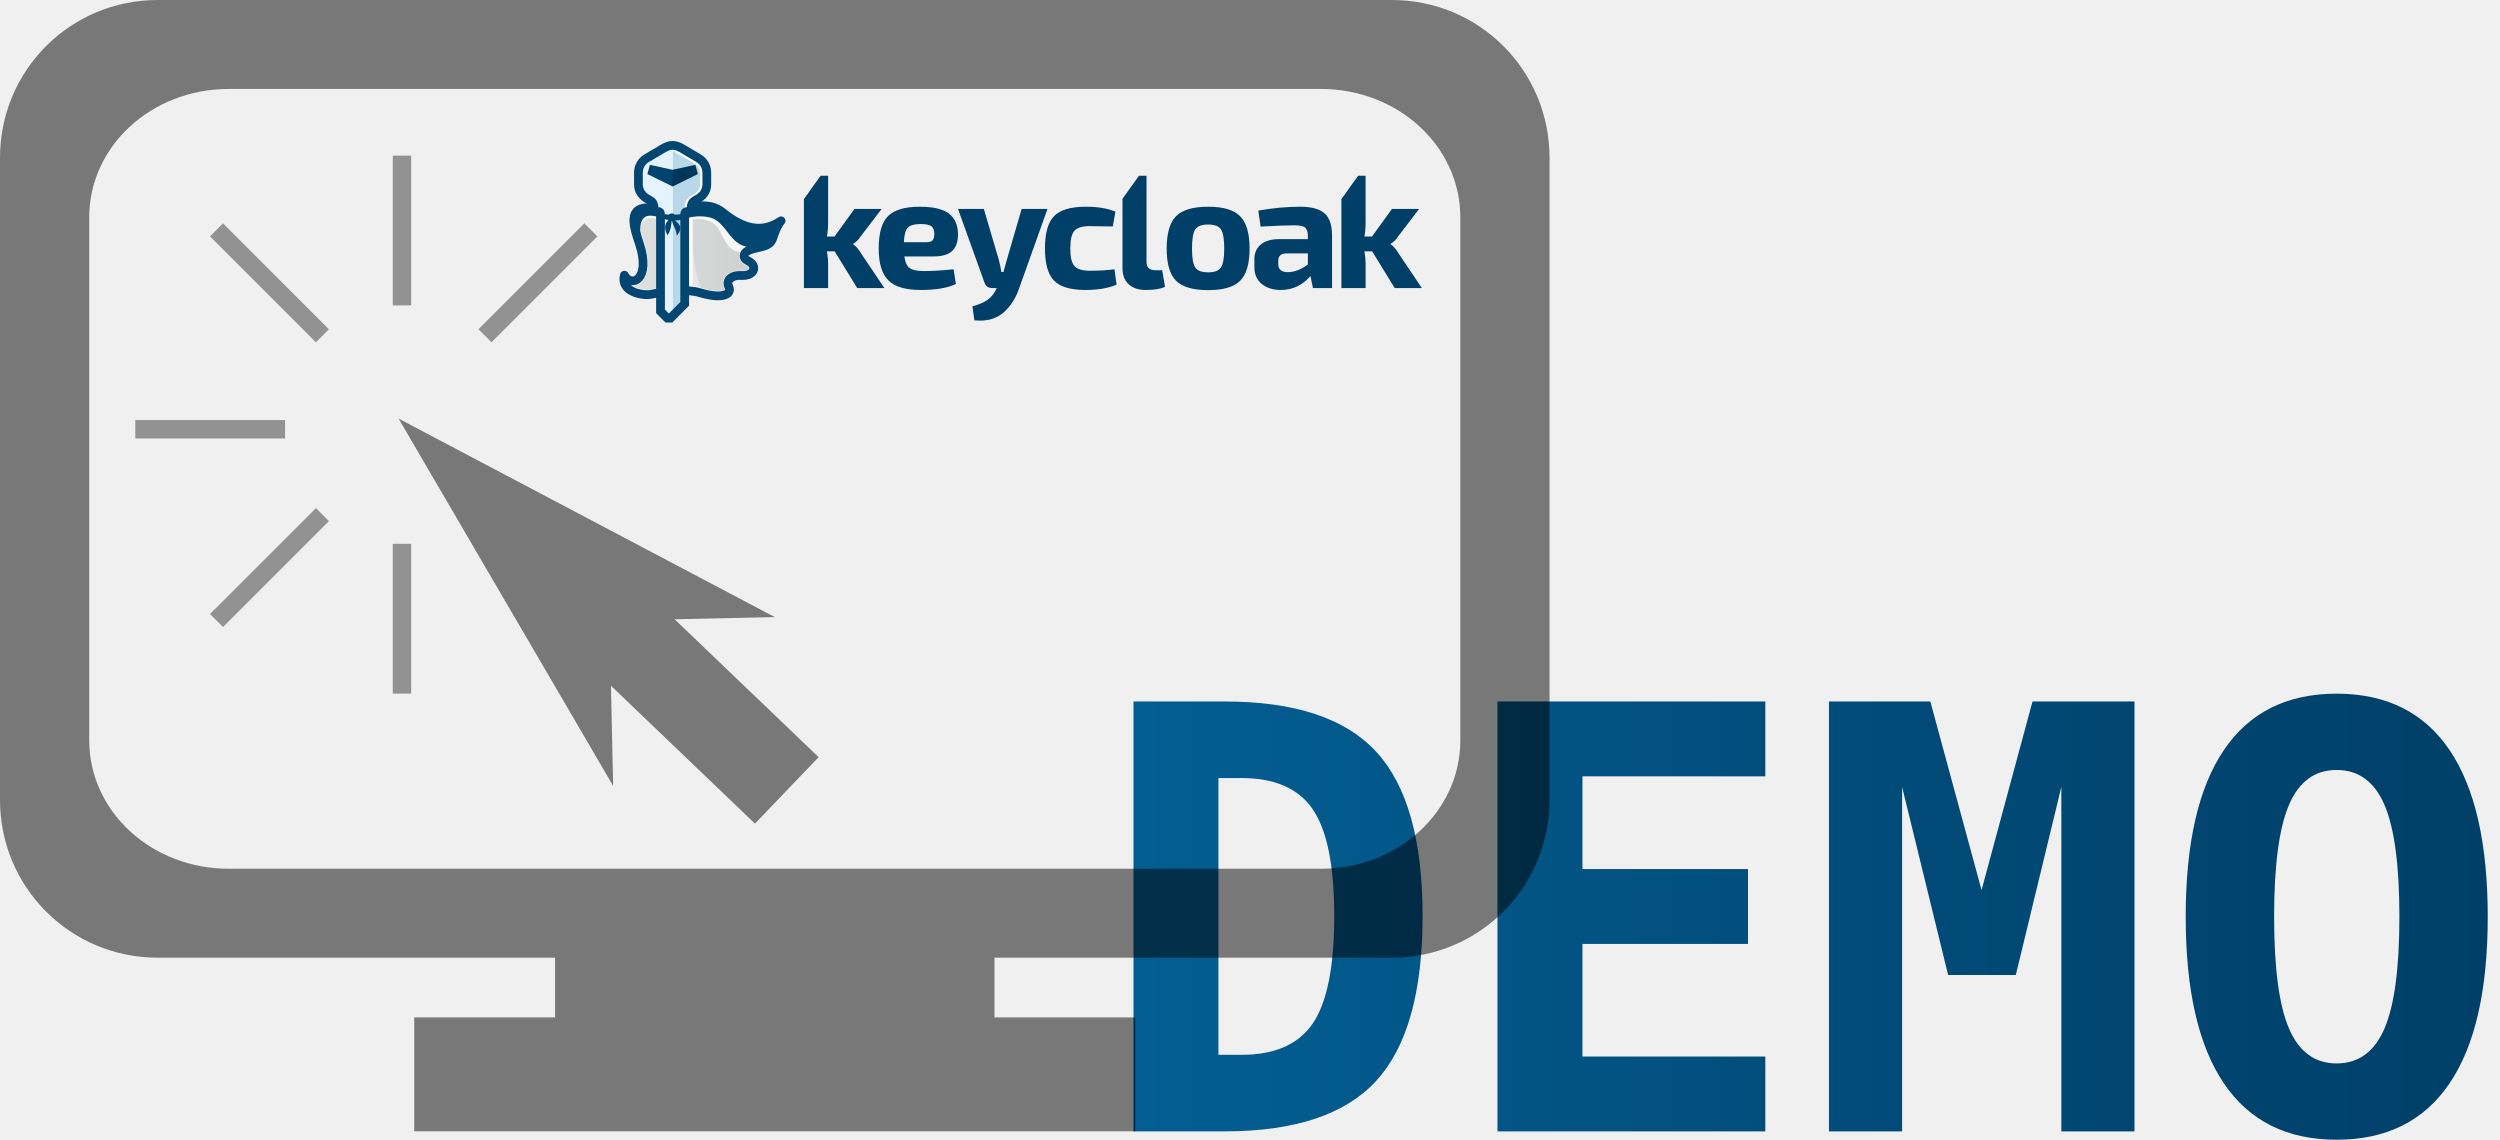
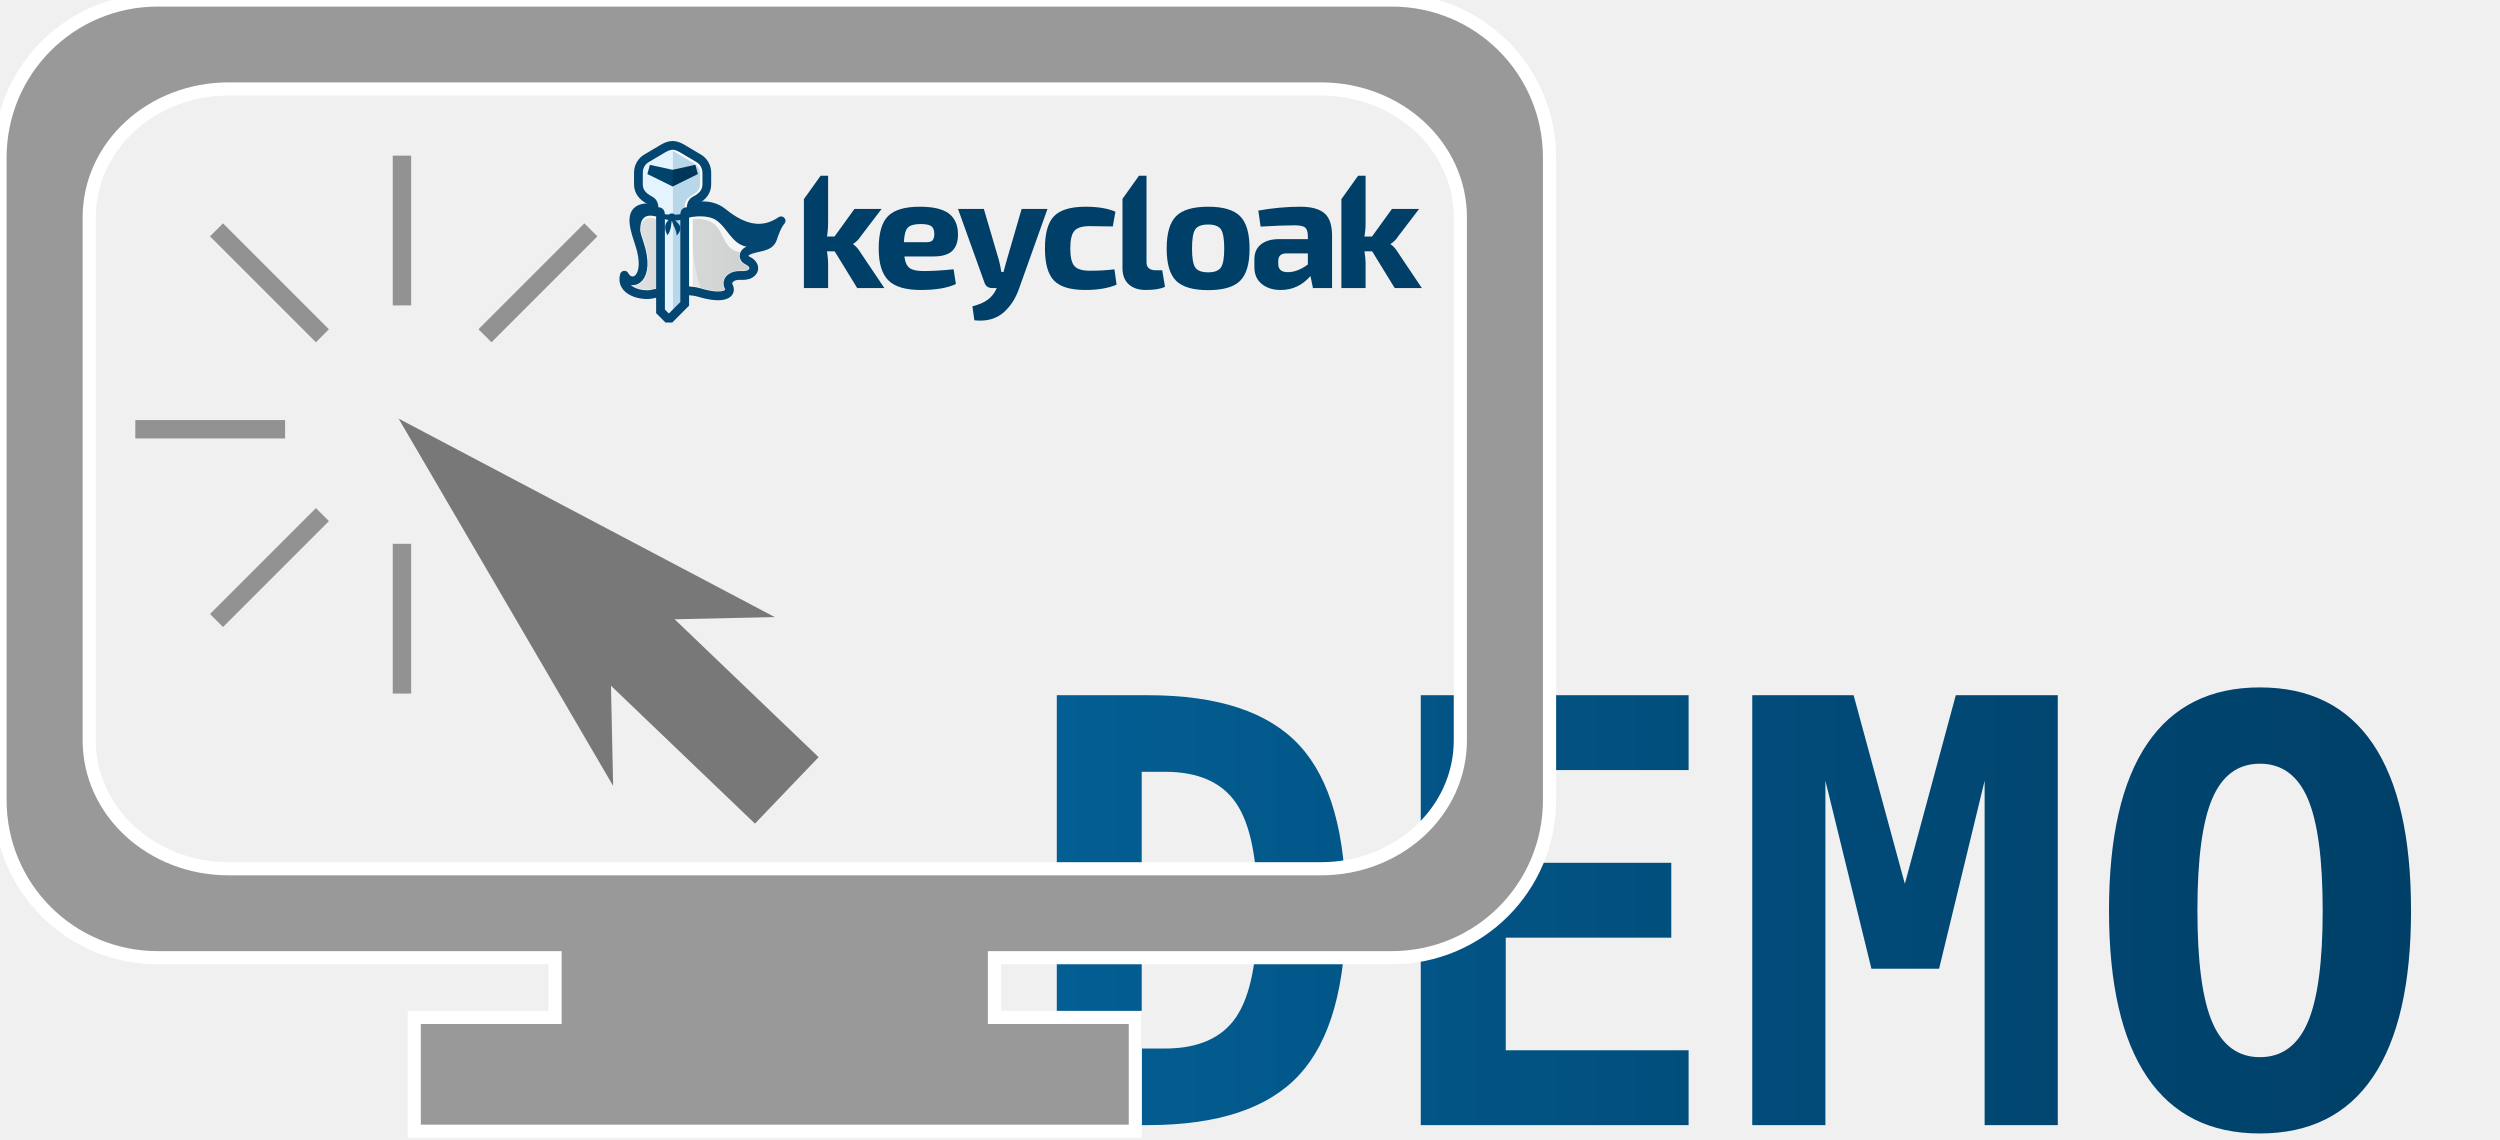
<svg xmlns="http://www.w3.org/2000/svg" xmlns:xlink="http://www.w3.org/1999/xlink" width="570.36" height="260.022" viewBox="0 0 570.36 260.022" id="svg5756" version="1.1">
  <defs id="defs5758">
    <marker orient="auto" refY="0" refX="0" id="TriangleOutM" style="overflow:visible">
      <path id="path7034" d="m 5.77,0 -8.65,5 0,-10 8.65,5 z" style="fill:#000000;fill-opacity:1;fill-rule:evenodd;stroke:#000000;stroke-width:1pt;stroke-opacity:1" transform="scale(0.4,0.4)" />
    </marker>
    <marker orient="auto" refY="0" refX="0" id="TriangleOutL" style="overflow:visible">
      <path id="path7031" d="m 5.77,0 -8.65,5 0,-10 8.65,5 z" style="fill:#000000;fill-opacity:1;fill-rule:evenodd;stroke:#000000;stroke-width:1pt;stroke-opacity:1" transform="scale(0.8,0.8)" />
    </marker>
    <marker orient="auto" refY="0" refX="0" id="marker7958" style="overflow:visible">
      <path id="path7960" d="M 0,0 5,-5 -12.5,0 5,5 0,0 Z" style="fill:#000000;fill-opacity:1;fill-rule:evenodd;stroke:#000000;stroke-width:1pt;stroke-opacity:1" transform="matrix(-0.2,0,0,-0.2,-1.2,0)" />
    </marker>
    <marker orient="auto" refY="0" refX="0" id="DotL" style="overflow:visible">
      <path id="path6950" d="m -2.5,-1 c 0,2.76 -2.24,5 -5,5 -2.76,0 -5,-2.24 -5,-5 0,-2.76 2.24,-5 5,-5 2.76,0 5,2.24 5,5 z" style="fill:#000000;fill-opacity:1;fill-rule:evenodd;stroke:#000000;stroke-width:1pt;stroke-opacity:1" transform="matrix(0.8,0,0,0.8,5.92,0.8)" />
    </marker>
    <marker orient="auto" refY="0" refX="0" id="Tail" style="overflow:visible">
      <g id="g6925" transform="scale(-1.2,-1.2)" style="fill:#000000;fill-opacity:1;stroke:#000000;stroke-opacity:1">
        <path id="path6927" d="M -3.805,-3.959 0.544,0" style="fill:#000000;fill-opacity:1;fill-rule:evenodd;stroke:#000000;stroke-width:0.8;stroke-linecap:round;stroke-opacity:1" />
        <path id="path6929" d="M -1.287,-3.959 3.062,0" style="fill:#000000;fill-opacity:1;fill-rule:evenodd;stroke:#000000;stroke-width:0.8;stroke-linecap:round;stroke-opacity:1" />
        <path id="path6931" d="M 1.305,-3.959 5.654,0" style="fill:#000000;fill-opacity:1;fill-rule:evenodd;stroke:#000000;stroke-width:0.8;stroke-linecap:round;stroke-opacity:1" />
        <path id="path6933" d="M -3.805,4.178 0.544,0.22" style="fill:#000000;fill-opacity:1;fill-rule:evenodd;stroke:#000000;stroke-width:0.8;stroke-linecap:round;stroke-opacity:1" />
        <path id="path6935" d="M -1.287,4.178 3.062,0.22" style="fill:#000000;fill-opacity:1;fill-rule:evenodd;stroke:#000000;stroke-width:0.8;stroke-linecap:round;stroke-opacity:1" />
        <path id="path6937" d="M 1.305,4.178 5.654,0.22" style="fill:#000000;fill-opacity:1;fill-rule:evenodd;stroke:#000000;stroke-width:0.8;stroke-linecap:round;stroke-opacity:1" />
      </g>
    </marker>
    <marker orient="auto" refY="0" refX="0" id="marker7468" style="overflow:visible">
      <path id="path7470" style="fill:#000000;fill-opacity:1;fill-rule:evenodd;stroke:#000000;stroke-width:0.625;stroke-linejoin:round;stroke-opacity:1" d="M 8.719,4.034 -2.207,0.016 8.719,-4.002 c -1.745,2.372 -1.735,5.617 -6e-7,8.035 z" transform="scale(-0.6,-0.6)" />
    </marker>
    <marker orient="auto" refY="0" refX="0" id="marker7351" style="overflow:visible">
      <path id="path6904" d="M 0,0 5,-5 -12.5,0 5,5 0,0 Z" style="fill:#000000;fill-opacity:1;fill-rule:evenodd;stroke:#000000;stroke-width:1pt;stroke-opacity:1" transform="matrix(-0.2,0,0,-0.2,-1.2,0)" />
    </marker>
    <marker orient="auto" refY="0" refX="0" id="Arrow2Mend" style="overflow:visible">
      <path id="path6916" style="fill:#000000;fill-opacity:1;fill-rule:evenodd;stroke:#000000;stroke-width:0.625;stroke-linejoin:round;stroke-opacity:1" d="M 8.719,4.034 -2.207,0.016 8.719,-4.002 c -1.745,2.372 -1.735,5.617 -6e-7,8.035 z" transform="scale(-0.6,-0.6)" />
    </marker>
    <marker orient="auto" refY="0" refX="0" id="marker7189" style="overflow:visible">
      <path id="path7191" style="fill:#000000;fill-opacity:1;fill-rule:evenodd;stroke:#000000;stroke-width:0.625;stroke-linejoin:round;stroke-opacity:1" d="M 8.719,4.034 -2.207,0.016 8.719,-4.002 c -1.745,2.372 -1.735,5.617 -6e-7,8.035 z" transform="matrix(-1.1,0,0,-1.1,-1.1,0)" />
    </marker>
    <marker orient="auto" refY="0" refX="0" id="Arrow2Lend" style="overflow:visible">
      <path id="path6910" style="fill:#000000;fill-opacity:1;fill-rule:evenodd;stroke:#000000;stroke-width:0.625;stroke-linejoin:round;stroke-opacity:1" d="M 8.719,4.034 -2.207,0.016 8.719,-4.002 c -1.745,2.372 -1.735,5.617 -6e-7,8.035 z" transform="matrix(-1.1,0,0,-1.1,-1.1,0)" />
    </marker>
    <marker orient="auto" refY="0" refX="0" id="Arrow1Sstart" style="overflow:visible">
      <path id="path8706" d="M 0,0 5,-5 -12.5,0 5,5 0,0 Z" style="fill-rule:evenodd;stroke:#000000;stroke-width:1pt" transform="matrix(0.2,0,0,0.2,1.2,0)" />
    </marker>
    <marker orient="auto" refY="0" refX="0" id="Arrow1Send" style="overflow:visible">
      <path id="path8709" d="M 0,0 5,-5 -12.5,0 5,5 0,0 Z" style="fill-rule:evenodd;stroke:#000000;stroke-width:1pt" transform="matrix(-0.2,0,0,-0.2,-1.2,0)" />
    </marker>
    <marker orient="auto" refY="0" refX="0" id="marker5848" style="overflow:visible">
      <path id="path5491" d="M 0,0 5,-5 -12.5,0 5,5 0,0 Z" style="fill:#000000;fill-opacity:1;fill-rule:evenodd;stroke:#000000;stroke-width:1pt;stroke-opacity:1" transform="matrix(-0.2,0,0,-0.2,-1.2,0)" />
    </marker>
    <linearGradient xlink:href="#SVGID_15_" id="linearGradient8224" gradientUnits="userSpaceOnUse" gradientTransform="matrix(1,0,0,-1,409.5345,403.2339)" x1="-159.641" y1="118.894" x2="-159.641" y2="118.894" />
    <linearGradient id="SVGID_15_" gradientUnits="userSpaceOnUse" x1="-159.641" y1="118.894" x2="-159.641" y2="118.894" gradientTransform="matrix(1,0,0,-1,194,182.5)">
      <stop offset="0" style="stop-color:#F6F6F6" id="stop164" />
      <stop offset="0.539" style="stop-color:#E4E4E4" id="stop166" />
      <stop offset="1" style="stop-color:#DADADA" id="stop168" />
    </linearGradient>
    <linearGradient xlink:href="#SVGID_14_" id="linearGradient8222" gradientUnits="userSpaceOnUse" gradientTransform="matrix(1.746521,0,0,-1.780365,277.7659,-120.0937)" x1="-170.411" y1="170.666" x2="-170.411" y2="160.498" />
    <linearGradient id="SVGID_14_" gradientUnits="userSpaceOnUse" x1="-170.411" y1="170.666" x2="-170.411" y2="160.498" gradientTransform="matrix(1.746521,0,0,-1.780365,206.6039,-1146.903)">
      <stop offset="0" style="stop-color:#00639A" id="stop141" />
      <stop offset="0.235" style="stop-color:#00578A" id="stop143" />
      <stop offset="0.507" style="stop-color:#004D7B" id="stop145" />
      <stop offset="0.717" style="stop-color:#004773" id="stop147" />
      <stop offset="1" style="stop-color:#00446E" id="stop149" />
    </linearGradient>
    <linearGradient xlink:href="#SVGID_6_" id="linearGradient8206" gradientUnits="userSpaceOnUse" gradientTransform="matrix(1.746521,0,0,-1.780365,277.7659,-120.0937)" x1="-72.488" y1="166.5" x2="-72.488" y2="111.153" />
    <linearGradient id="SVGID_6_" gradientUnits="userSpaceOnUse" x1="-72.488" y1="166.5" x2="-72.488" y2="111.153" gradientTransform="matrix(1.746521,0,0,-1.780365,206.6039,-1146.903)">
      <stop offset="0" style="stop-color:#035E93" id="stop69" />
      <stop offset="0.591" style="stop-color:#014A77" id="stop71" />
      <stop offset="1" style="stop-color:#004068" id="stop73" />
    </linearGradient>
    <linearGradient xlink:href="#SVGID_7_" id="linearGradient8208" gradientUnits="userSpaceOnUse" gradientTransform="matrix(1.746521,0,0,-1.780365,277.7659,-120.0937)" x1="-38.864" y1="166.5" x2="-38.864" y2="111.154" />
    <linearGradient id="SVGID_7_" gradientUnits="userSpaceOnUse" x1="-38.864" y1="166.5" x2="-38.864" y2="111.154" gradientTransform="matrix(1.746521,0,0,-1.780365,206.6039,-1146.903)">
      <stop offset="0" style="stop-color:#035E93" id="stop78" />
      <stop offset="0.591" style="stop-color:#014A77" id="stop80" />
      <stop offset="1" style="stop-color:#004068" id="stop82" />
    </linearGradient>
    <linearGradient xlink:href="#SVGID_8_" id="linearGradient8210" gradientUnits="userSpaceOnUse" gradientTransform="matrix(1.746521,0,0,-1.780365,277.7659,-120.0937)" x1="-7.778" y1="166.5" x2="-7.778" y2="111.153" />
    <linearGradient id="SVGID_8_" gradientUnits="userSpaceOnUse" x1="-7.778" y1="166.5" x2="-7.778" y2="111.153" gradientTransform="matrix(1.746521,0,0,-1.780365,206.6039,-1146.903)">
      <stop offset="0" style="stop-color:#035E93" id="stop87" />
      <stop offset="0.591" style="stop-color:#014A77" id="stop89" />
      <stop offset="1" style="stop-color:#004068" id="stop91" />
    </linearGradient>
    <linearGradient xlink:href="#SVGID_9_" id="linearGradient8212" gradientUnits="userSpaceOnUse" gradientTransform="matrix(1.746521,0,0,-1.780365,277.7659,-120.0937)" x1="42.972" y1="166.5" x2="42.972" y2="111.153" />
    <linearGradient id="SVGID_9_" gradientUnits="userSpaceOnUse" x1="42.972" y1="166.5" x2="42.972" y2="111.153" gradientTransform="matrix(1.746521,0,0,-1.780365,206.6039,-1146.903)">
      <stop offset="0" style="stop-color:#035E93" id="stop96" />
      <stop offset="0.591" style="stop-color:#014A77" id="stop98" />
      <stop offset="1" style="stop-color:#004068" id="stop100" />
    </linearGradient>
    <linearGradient xlink:href="#SVGID_10_" id="linearGradient8214" gradientUnits="userSpaceOnUse" gradientTransform="matrix(1.746521,0,0,-1.780365,277.7659,-120.0937)" x1="76.882" y1="166.5" x2="76.882" y2="111.153" />
    <linearGradient id="SVGID_10_" gradientUnits="userSpaceOnUse" x1="76.882" y1="166.5" x2="76.882" y2="111.153" gradientTransform="matrix(1.746521,0,0,-1.780365,206.6039,-1146.903)">
      <stop offset="0" style="stop-color:#035E93" id="stop105" />
      <stop offset="0.591" style="stop-color:#014A77" id="stop107" />
      <stop offset="1" style="stop-color:#004068" id="stop109" />
    </linearGradient>
    <linearGradient xlink:href="#SVGID_11_" id="linearGradient8216" gradientUnits="userSpaceOnUse" gradientTransform="matrix(1.746521,0,0,-1.780365,277.7659,-120.0937)" x1="-102.062" y1="166.5" x2="-102.062" y2="111.154" />
    <linearGradient id="SVGID_11_" gradientUnits="userSpaceOnUse" x1="-102.062" y1="166.5" x2="-102.062" y2="111.154" gradientTransform="matrix(1.746521,0,0,-1.780365,206.6039,-1146.903)">
      <stop offset="0" style="stop-color:#035E93" id="stop114" />
      <stop offset="0.591" style="stop-color:#014A77" id="stop116" />
      <stop offset="1" style="stop-color:#004068" id="stop118" />
    </linearGradient>
    <linearGradient xlink:href="#SVGID_12_" id="linearGradient8218" gradientUnits="userSpaceOnUse" gradientTransform="matrix(1.746521,0,0,-1.780365,277.7659,-120.0937)" x1="17.316" y1="166.5" x2="17.316" y2="111.153" />
    <linearGradient id="SVGID_12_" gradientUnits="userSpaceOnUse" x1="17.316" y1="166.5" x2="17.316" y2="111.153" gradientTransform="matrix(1.746521,0,0,-1.780365,206.6039,-1146.903)">
      <stop offset="0" style="stop-color:#035E93" id="stop123" />
      <stop offset="0.591" style="stop-color:#014A77" id="stop125" />
      <stop offset="1" style="stop-color:#004068" id="stop127" />
    </linearGradient>
    <linearGradient xlink:href="#SVGID_13_" id="linearGradient8220" gradientUnits="userSpaceOnUse" gradientTransform="matrix(1.746521,0,0,-1.780365,277.7659,-120.0937)" x1="112.103" y1="166.5" x2="112.103" y2="111.154" />
    <linearGradient id="SVGID_13_" gradientUnits="userSpaceOnUse" x1="112.103" y1="166.5" x2="112.103" y2="111.154" gradientTransform="matrix(1.746521,0,0,-1.780365,206.6039,-1146.903)">
      <stop offset="0" style="stop-color:#035E93" id="stop132" />
      <stop offset="0.591" style="stop-color:#014A77" id="stop134" />
      <stop offset="1" style="stop-color:#004068" id="stop136" />
    </linearGradient>
    <linearGradient xlink:href="#SVGID_5_" id="linearGradient8204" gradientUnits="userSpaceOnUse" gradientTransform="matrix(1,0,0,-1,409.5345,403.2339)" x1="-177.073" y1="165.825" x2="-168.448" y2="123.575" />
    <linearGradient id="SVGID_5_" gradientUnits="userSpaceOnUse" x1="-177.073" y1="165.825" x2="-168.448" y2="123.575" gradientTransform="matrix(1,0,0,-1,194,182.5)">
      <stop offset="0" style="stop-color:#F1F9FE" id="stop52" />
      <stop offset="0.425" style="stop-color:#E9F5FD" id="stop54" />
      <stop offset="1" style="stop-color:#E4F3FD" id="stop56" />
    </linearGradient>
    <linearGradient xlink:href="#SVGID_4_" id="linearGradient8202" gradientUnits="userSpaceOnUse" gradientTransform="matrix(1,0,0,-1,409.5345,403.2339)" x1="-180.033" y1="141.654" x2="-149.199" y2="149.321" />
    <linearGradient id="SVGID_4_" gradientUnits="userSpaceOnUse" x1="-180.033" y1="141.654" x2="-149.199" y2="149.321" gradientTransform="matrix(1,0,0,-1,194,182.5)">
      <stop offset="0" style="stop-color:#B8D7E9" id="stop41" />
      <stop offset="0.332" style="stop-color:#CCE3F1" id="stop43" />
      <stop offset="0.694" style="stop-color:#DAEBF7" id="stop45" />
      <stop offset="1" style="stop-color:#DFEEF9" id="stop47" />
    </linearGradient>
    <linearGradient xlink:href="#SVGID_3_" id="linearGradient8200" gradientUnits="userSpaceOnUse" gradientTransform="translate(603.5345,-492.7661)" x1="-356.992" y1="766.713" x2="-349.992" y2="747.212" />
    <linearGradient id="SVGID_3_" gradientUnits="userSpaceOnUse" x1="-356.992" y1="766.713" x2="-349.992" y2="747.212" gradientTransform="translate(388,-713.5)">
      <stop offset="0" style="stop-color:#F6F6F6" id="stop22" />
      <stop offset="1" style="stop-color:#B2B3B3" id="stop24" />
    </linearGradient>
    <linearGradient xlink:href="#SVGID_2_" id="linearGradient8198" gradientUnits="userSpaceOnUse" gradientTransform="translate(215.5345,220.7339)" x1="36.19" y1="47.217" x2="27.917" y2="47.217" />
    <linearGradient gradientTransform="translate(6.915835e-6,2.9744755e-6)" id="SVGID_2_" gradientUnits="userSpaceOnUse" x1="36.19" y1="47.217" x2="27.917" y2="47.217">
      <stop offset="0" style="stop-color:#E6E6E6" id="stop15" />
      <stop offset="1" style="stop-color:#B2B3B3" id="stop17" />
    </linearGradient>
    <linearGradient xlink:href="#SVGID_1_" id="linearGradient8196" gradientUnits="userSpaceOnUse" gradientTransform="matrix(1,0,0,-1,409.5345,403.2339)" x1="-189.849" y1="135.87" x2="-127.186" y2="135.87" />
    <linearGradient id="SVGID_1_" gradientUnits="userSpaceOnUse" x1="-189.849" y1="135.87" x2="-127.186" y2="135.87" gradientTransform="matrix(1,0,0,-1,194,182.5)">
      <stop offset="0" style="stop-color:#FDFDFD" id="stop4" />
      <stop offset="0.145" style="stop-color:#F4F5F5" id="stop6" />
      <stop offset="0.684" style="stop-color:#D9DBDB" id="stop8" />
      <stop offset="1" style="stop-color:#CFD1D1" id="stop10" />
    </linearGradient>
-     <linearGradient xlink:href="#linearGradient3294" id="linearGradient21020" x1="362.856" y1="530.225" x2="671.625" y2="530.225" gradientUnits="userSpaceOnUse" gradientTransform="translate(-2.989848,0)" />
+     <linearGradient xlink:href="#linearGradient3294" id="linearGradient21020" x1="362.856" y1="530.225" x2="671.625" y2="530.225" gradientUnits="userSpaceOnUse" gradientTransform="translate(-20.48985,-1.428572)" />
  </defs>
  <g id="layer1" transform="translate(-101.2653,-321.0838)">
-     <text id="text6470-7" y="579.201" x="350.866" style="font-style:normal;font-variant:normal;font-weight:bold;font-stretch:normal;font-size:134.545px;line-height:125%;font-family:'DejaVu Sans Mono';-inkscape-font-specification:'DejaVu Sans Mono, Bold';text-align:start;letter-spacing:0px;word-spacing:0px;writing-mode:lr-tb;text-anchor:start;fill:url(#linearGradient21020);fill-opacity:1;stroke:none;stroke-width:1px;stroke-linecap:butt;stroke-linejoin:miter;stroke-opacity:1" xml:space="preserve">
-       <tspan style="font-style:normal;font-variant:normal;font-weight:bold;font-stretch:normal;font-size:134.545px;line-height:125%;font-family:'DejaVu Sans Mono';-inkscape-font-specification:'DejaVu Sans Mono, Bold';text-align:start;writing-mode:lr-tb;text-anchor:start;fill:url(#linearGradient21020);fill-opacity:1" y="579.201" x="350.866" id="tspan6472-4">DEMO</tspan>
+     <text id="text6470-7" y="577.772" x="333.366" style="font-size:134.545px;font-style:normal;font-variant:normal;font-weight:bold;font-stretch:normal;text-align:start;line-height:125%;letter-spacing:0px;word-spacing:0px;writing-mode:lr-tb;text-anchor:start;fill:url(#linearGradient21020);fill-opacity:1;stroke:none;font-family:DejaVu Sans Mono;-inkscape-font-specification:'DejaVu Sans Mono, Bold'" xml:space="preserve">
+       <tspan style="font-size:134.545px;font-style:normal;font-variant:normal;font-weight:bold;font-stretch:normal;text-align:start;line-height:125%;writing-mode:lr-tb;text-anchor:start;fill:url(#linearGradient21020);fill-opacity:1;font-family:DejaVu Sans Mono;-inkscape-font-specification:'DejaVu Sans Mono, Bold'" y="577.772" x="333.366" id="tspan6472-4">DEMO</tspan>
    </text>
    <g id="g20950" transform="translate(-9.285714,-118.5714)">
      <path style="fill:url(#linearGradient8196)" d="m 288.75,490.032 c -4.125,2.808 -8.41,2.068 -13.274,-1.886 -2.804,-2.28 -6.384,-1.556 -8.824,-0.817 -1.516,0.461 -3.621,0.418 -5.45,0.042 -8.003,-1.646 -6.258,3.391 -4.775,7.872 2.724,8.223 -1.853,10.128 -3.426,7.198 -1.011,3.716 4.087,4.815 6.262,4.326 3.439,-0.773 8.045,-1.209 10.903,-0.352 5.465,1.638 7.515,0.288 6.609,-1.444 -0.298,-0.568 -0.131,-1.374 0.334,-1.756 1.623,-1.333 3.032,-0.21 4.585,-1.094 1.207,-0.689 1.189,-2.206 -0.681,-3.068 -0.991,-0.457 -0.944,-1.618 0.105,-2.157 2.136,-1.096 5.01,-0.582 5.726,-2.886 0.256,-0.825 0.973,-2.898 1.906,-3.978 z" id="path12" />
      <path style="fill:url(#linearGradient8198)" d="m 268.165,489.025 c 0,2.799 0.424,12.805 2.598,17.078 l -5.001,-0.109 0,-17.678 2.402,0.709 z" id="path19" />
      <path style="fill:url(#linearGradient8200)" d="m 256.927,495.625 c -1.581,-4.189 -3.727,-9.338 4.277,-7.692 1.828,0.376 3.933,0.418 5.45,-0.042 2.44,-0.74 5.71,-1.373 8.31,0.854 5.082,4.352 9.662,4.657 13.787,1.849 -0.933,1.081 -1.778,3.125 -1.907,3.978 -0.108,0.726 -0.649,1.052 -1.364,1.336 -10.603,4.223 -8.814,-2.981 -12.225,-5.325 -1.808,-1.244 -4.428,-1.174 -6.44,-0.456 -1.816,0.648 -3.686,0.485 -5.63,-0.222 -3.245,-1.183 -5.425,-0.559 -4.258,5.72 z" id="path26" />
      <g style="opacity:0.75" transform="matrix(0.5725668,0,0,0.5616826,250.495,470.6885)" id="g28">
        <path style="fill:#ffffff" d="m 35.561,30.336 c 2.719,0 4.941,0.747 6.795,2.284 5.541,4.592 10.63,6.823 15.557,6.823 1.473,0 2.934,-0.206 4.373,-0.615 -0.317,0.854 -0.559,1.602 -0.714,2.111 -0.432,1.414 -1.598,1.811 -4.357,2.437 -1.463,0.332 -3.121,0.708 -4.656,1.513 -1.577,0.824 -2.536,2.322 -2.503,3.908 0.032,1.51 0.928,2.822 2.396,3.514 1.153,0.541 1.478,1.135 1.487,1.373 0.012,0.26 -0.343,0.487 -0.45,0.551 -0.597,0.346 -1.181,0.412 -2.051,0.412 -0.16,0 -0.321,-0.002 -0.482,-0.004 -0.179,-0.002 -0.356,-0.004 -0.535,-0.004 -1.632,0 -3.393,0.211 -5.219,1.74 -1.545,1.294 -2.019,3.742 -1.078,5.573 0.137,0.267 0.141,0.405 0.149,0.407 -0.093,0.127 -0.771,0.567 -2.586,0.567 -1.776,0 -4.107,-0.426 -6.741,-1.229 -2.005,-0.613 -4.512,-0.924 -7.451,-0.924 -3.827,0 -8.428,0.553 -12.624,1.515 -0.412,0.094 -0.934,0.144 -1.509,0.144 -1.875,0 -4.187,-0.543 -5.673,-1.594 1.674,-0.011 3.264,-0.886 4.366,-2.404 1.341,-1.844 3.15,-6.289 0.213,-15.33 l -0.081,-0.25 C 10.909,38.918 9.317,34.02 10.646,32.191 11.154,31.492 12.282,31.138 14,31.138 c 1.188,0 2.632,0.177 4.295,0.525 1.76,0.369 3.618,0.563 5.375,0.563 1.944,0 3.676,-0.231 5.144,-0.686 1.664,-0.519 4.176,-1.204 6.747,-1.204 m 0,-2 c -2.663,0 -5.243,0.641 -7.34,1.29 -1.324,0.41 -2.904,0.596 -4.553,0.596 -1.649,0 -3.367,-0.187 -4.965,-0.521 -1.854,-0.389 -3.409,-0.568 -4.704,-0.568 -8.474,0 -5.881,7.664 -3.635,14.583 3.376,10.394 0.327,15.117 -2.708,15.117 -1.241,0 -2.479,-0.789 -3.276,-2.302 -1.506,5.643 4.751,7.896 8.98,7.896 0.729,0 1.397,-0.067 1.956,-0.194 C 19,63.389 23.45,62.77 27.493,62.77 c 2.549,0 4.936,0.246 6.866,0.836 3.037,0.929 5.472,1.318 7.326,1.318 3.975,0 5.295,-1.785 4.216,-3.888 -0.52,-1.013 -0.229,-2.446 0.583,-3.126 1.375,-1.152 2.663,-1.274 3.935,-1.274 0.34,0 0.679,0.009 1.018,0.009 1.005,0 2.011,-0.076 3.055,-0.682 2.108,-1.227 2.077,-3.927 -1.19,-5.463 -1.731,-0.814 -1.649,-2.881 0.184,-3.84 3.73,-1.952 8.75,-1.036 10,-5.139 0.448,-1.47 1.7,-5.159 3.33,-7.083 -2.906,2.017 -5.857,3.005 -8.902,3.005 -4.504,0 -9.211,-2.163 -14.28,-6.364 -2.489,-2.06 -5.325,-2.743 -8.073,-2.743 l 0,0 z m 31.253,6.102 0.005,0 -0.005,0 z" id="path30" />
      </g>
      <line style="fill:none;stroke:#ffffff;stroke-width:3.5;stroke-miterlimit:10" stroke-miterlimit="10" x1="266.815" y1="506.165" x2="266.815" y2="488.627" id="line32" />
      <path style="fill:none;stroke:#034672;stroke-width:2;stroke-linecap:round;stroke-linejoin:round;stroke-miterlimit:10" stroke-miterlimit="10" d="m 288.75,490.032 c -4.125,2.808 -8.41,2.068 -13.274,-1.886 -2.804,-2.28 -6.384,-1.556 -8.824,-0.817 -1.516,0.461 -3.621,0.418 -5.45,0.042 -8.003,-1.646 -6.258,3.391 -4.775,7.872 2.724,8.223 -1.853,10.128 -3.426,7.198 -1.011,3.716 4.087,4.815 6.262,4.326 3.439,-0.773 8.045,-1.209 10.903,-0.352 5.465,1.638 7.515,0.288 6.609,-1.444 -0.298,-0.568 -0.131,-1.374 0.334,-1.756 1.623,-1.333 3.032,-0.21 4.585,-1.094 1.207,-0.689 1.189,-2.206 -0.681,-3.068 -0.991,-0.457 -0.944,-1.618 0.105,-2.157 2.136,-1.096 5.01,-0.582 5.726,-2.886 0.256,-0.825 0.973,-2.898 1.906,-3.978 z" id="path34" />
      <path style="fill:#034672" d="m 256.927,495.063 c -1.581,-4.189 -3.727,-9.338 4.277,-7.692 1.828,0.376 3.933,0.418 5.45,-0.042 2.44,-0.74 5.71,-1.373 8.31,0.854 5.082,4.352 9.662,4.657 13.787,1.849 -0.933,1.081 -1.778,3.125 -1.907,3.978 -0.108,0.726 -0.639,1.076 -1.364,1.336 -7.512,2.693 -8.087,-3.082 -11.498,-5.429 -1.808,-1.244 -5.155,-1.072 -7.167,-0.354 -1.816,0.648 -3.686,0.485 -5.63,-0.222 -3.245,-1.182 -5.425,-0.558 -4.258,5.721 z" id="path36" />
      <path style="fill:#ffffff" d="m 269.667,475.605 c -0.602,-0.334 -2.447,-1.467 -2.908,-1.721 -0.461,-0.254 -1.559,-1.057 -2.759,-1.057 -1.2,0 -2.298,0.802 -2.759,1.057 -0.461,0.254 -2.306,1.388 -2.908,1.721 -0.461,0.255 -2.132,1.144 -2.132,3.561 0,0.735 0,2.002 0,2.539 0,1.597 0.914,2.797 2.565,3.617 0.563,0.28 1.009,0.746 1.009,1.948 0,0.53 0.202,0.652 0.526,0.652 l 0.389,0 c 0.358,0 0.553,0.132 0.553,0.705 0,0.316 0,1.158 0,1.158 l 0,20.895 1.553,1.561 0.712,0 3.253,-3.268 0,-19.187 c 0,0 0,-0.843 0,-1.158 0,-0.573 0.195,-0.705 0.553,-0.705 l 0.389,0 c 0.324,0 0.526,-0.122 0.526,-0.652 0,-1.201 0.445,-1.668 1.009,-1.948 1.65,-0.821 2.565,-2.021 2.565,-3.617 0,-0.537 0,-1.804 0,-2.539 -0.002,-2.417 -1.673,-3.306 -2.134,-3.561 z" id="path38" />
      <path style="fill:url(#linearGradient8202)" d="m 269.667,475.605 c -0.602,-0.334 -2.447,-1.467 -2.908,-1.721 -0.461,-0.254 -1.559,-1.057 -2.759,-1.057 l 0,38.919 2.759,-2.772 0,-19.187 c 0,0 0,-0.843 0,-1.158 0,-0.573 0.195,-0.705 0.553,-0.705 l 0.389,0 c 0.324,0 0.526,-0.122 0.526,-0.652 0,-1.201 0.445,-1.668 1.009,-1.948 1.65,-0.821 2.565,-2.021 2.565,-3.617 0,-0.537 0,-1.804 0,-2.539 -5.7e-4,-2.417 -1.672,-3.307 -2.133,-3.562 z" id="path49" />
      <path style="fill:url(#linearGradient8204)" d="m 264,472.827 c -1.201,0 -2.298,0.802 -2.759,1.057 -0.461,0.254 -2.306,1.388 -2.908,1.721 -0.461,0.255 -2.132,1.144 -2.132,3.561 0,0.735 0,2.002 0,2.539 0,1.597 0.914,2.797 2.565,3.617 0.563,0.28 1.009,0.746 1.009,1.948 0,0.53 0.202,0.652 0.526,0.652 l 0.389,0 c 0.358,0 0.553,0.132 0.553,0.705 0,0.316 0,1.158 0,1.158 l 0,20.895 1.553,1.561 0.712,0 0.494,-0.496 -5.7e-4,-38.918 0,0 z" id="path58" />
      <path style="fill:none;stroke:#ffffff;stroke-width:2;stroke-miterlimit:10" stroke-miterlimit="10" d="m 263.834,472.827 c 1.092,0.527 1.964,1.104 2.425,1.359 0.461,0.254 2.306,1.388 2.908,1.721 0.461,0.255 2.132,1.144 2.132,3.561 0,0.735 0,1.576 0,2.113 0,1.597 -0.914,2.797 -2.565,3.617 -0.563,0.28 -1.009,0.804 -1.009,2.005 l 0,0.695" id="path60" />
      <path style="fill:none;stroke:#034672;stroke-width:2;stroke-miterlimit:10" stroke-miterlimit="10" d="m 269.667,475.605 c -0.602,-0.334 -2.447,-1.467 -2.908,-1.721 -0.461,-0.254 -1.559,-1.057 -2.759,-1.057 -1.2,0 -2.298,0.802 -2.759,1.057 -0.461,0.254 -2.306,1.388 -2.908,1.721 -0.461,0.255 -2.132,1.144 -2.132,3.561 0,0.735 0,2.002 0,2.539 0,1.597 0.914,2.797 2.565,3.617 0.563,0.28 1.009,0.746 1.009,1.948 0,0.53 0.202,0.652 0.526,0.652 l 0.389,0 c 0.358,0 0.553,0.132 0.553,0.705 0,0.316 0,1.158 0,1.158 l 0,20.895 1.553,1.561 0.712,0 3.253,-3.268 0,-19.187 c 0,0 0,-0.843 0,-1.158 0,-0.573 0.195,-0.705 0.553,-0.705 l 0.389,0 c 0.324,0 0.526,-0.122 0.526,-0.652 0,-1.201 0.445,-1.668 1.009,-1.948 1.65,-0.821 2.565,-2.021 2.565,-3.617 0,-0.537 0,-1.804 0,-2.539 -0.002,-2.417 -1.673,-3.306 -2.134,-3.561 z" id="path62" />
      <path style="fill:#e9f6fe;stroke:#034672;stroke-width:2;stroke-miterlimit:10" stroke-miterlimit="10" d="M 272.485,489.786" id="path64" />
      <g transform="matrix(0.5725668,0,0,0.5616826,250.495,470.6885)" id="g66">
        <linearGradient id="linearGradient3240" gradientUnits="userSpaceOnUse" x1="-72.488" y1="166.5" x2="-72.488" y2="111.153" gradientTransform="matrix(1,0,0,-1,194,182.5)">
          <stop offset="0" style="stop-color:#035E93" id="stop3242" />
          <stop offset="0.591" style="stop-color:#014A77" id="stop3244" />
          <stop offset="1" style="stop-color:#004068" id="stop3246" />
        </linearGradient>
        <path style="fill:url(#linearGradient8206)" d="m 127.54,48.914 -11.599,0 c 0.303,2.346 1.01,3.92 2.117,4.725 1.107,0.805 2.943,1.205 5.506,1.205 3.432,0 7.43,-0.238 11.99,-0.717 l 0.912,5.994 c -3.346,1.607 -8.015,2.411 -14.01,2.411 -6.038,0 -10.339,-1.304 -12.901,-3.909 -2.563,-2.607 -3.845,-6.907 -3.845,-12.902 0,-6.299 1.248,-10.707 3.746,-13.228 2.498,-2.519 6.701,-3.779 12.609,-3.779 5.344,0 9.209,0.923 11.599,2.769 2.389,1.848 3.605,4.66 3.649,8.439 0,2.997 -0.771,5.245 -2.313,6.744 -1.541,1.498 -4.029,2.248 -7.46,2.248 z m -11.794,-5.8 9.122,0 c 1.173,0 1.966,-0.282 2.378,-0.847 0.413,-0.564 0.619,-1.392 0.619,-2.478 0,-1.52 -0.391,-2.574 -1.172,-3.16 -0.782,-0.586 -2.216,-0.88 -4.301,-0.88 -2.477,0 -4.171,0.489 -5.083,1.466 -0.912,0.98 -1.433,2.945 -1.563,5.899 z" id="path75" />
        <linearGradient id="linearGradient3249" gradientUnits="userSpaceOnUse" x1="-38.864" y1="166.5" x2="-38.864" y2="111.154" gradientTransform="matrix(1,0,0,-1,194,182.5)">
          <stop offset="0" style="stop-color:#035E93" id="stop3251" />
          <stop offset="0.591" style="stop-color:#014A77" id="stop3253" />
          <stop offset="1" style="stop-color:#004068" id="stop3255" />
        </linearGradient>
        <path style="fill:url(#linearGradient8208)" d="m 172.957,29.626 -11.402,32.581 c -0.609,1.736 -1.359,3.344 -2.248,4.82 -0.892,1.478 -2.031,2.899 -3.422,4.27 -1.391,1.368 -3.117,2.378 -5.18,3.029 -2.064,0.652 -4.355,0.824 -6.875,0.521 l -0.781,-5.67 c 2.605,-0.695 4.647,-1.597 6.125,-2.703 1.477,-1.107 2.627,-2.597 3.453,-4.464 l 0.131,-0.262 -1.825,0 c -1.607,0 -2.649,-0.781 -3.128,-2.347 l -10.49,-29.777 10.295,0 5.995,20.786 c 0.391,1.521 0.717,3.128 0.978,4.821 l 0.847,0 c 0.13,-0.521 0.347,-1.336 0.651,-2.442 0.304,-1.106 0.521,-1.899 0.652,-2.379 l 5.93,-20.786 10.294,0.002 0,0 z" id="path84" />
        <linearGradient id="linearGradient3258" gradientUnits="userSpaceOnUse" x1="-7.778" y1="166.5" x2="-7.778" y2="111.153" gradientTransform="matrix(1,0,0,-1,194,182.5)">
          <stop offset="0" style="stop-color:#035E93" id="stop3260" />
          <stop offset="0.591" style="stop-color:#014A77" id="stop3262" />
          <stop offset="1" style="stop-color:#004068" id="stop3264" />
        </linearGradient>
        <path style="fill:url(#linearGradient8210)" d="m 199.644,54.127 0.849,6.256 c -3.304,1.434 -7.451,2.149 -12.446,2.149 -5.908,0 -10.066,-1.271 -12.479,-3.812 -2.412,-2.54 -3.616,-6.896 -3.616,-13.063 0,-6.213 1.216,-10.59 3.647,-13.131 2.435,-2.541 6.625,-3.812 12.576,-3.812 4.865,0 8.818,0.674 11.859,2.021 l -1.042,5.994 c -4.692,-0.086 -7.755,-0.131 -9.188,-0.131 -2.953,0 -4.984,0.631 -6.092,1.891 -1.107,1.26 -1.662,3.648 -1.662,7.168 0,3.518 0.555,5.908 1.662,7.167 1.107,1.261 3.139,1.89 6.092,1.89 3.779,-10e-4 7.058,-0.196 9.84,-0.587 z" id="path93" />
        <linearGradient id="linearGradient3267" gradientUnits="userSpaceOnUse" x1="42.972" y1="166.5" x2="42.972" y2="111.153" gradientTransform="matrix(1,0,0,-1,194,182.5)">
          <stop offset="0" style="stop-color:#035E93" id="stop3269" />
          <stop offset="0.591" style="stop-color:#014A77" id="stop3271" />
          <stop offset="1" style="stop-color:#004068" id="stop3273" />
        </linearGradient>
        <path style="fill:url(#linearGradient8212)" d="m 237.004,28.714 c 5.996,0 10.241,1.293 12.74,3.877 2.497,2.585 3.746,6.962 3.746,13.13 0,6.17 -1.249,10.523 -3.746,13.064 -2.499,2.542 -6.744,3.812 -12.74,3.812 -6.038,0 -10.308,-1.271 -12.804,-3.812 -2.499,-2.541 -3.747,-6.896 -3.747,-13.064 0,-6.211 1.248,-10.599 3.747,-13.162 2.497,-2.563 6.766,-3.845 12.804,-3.845 z m 0,7.233 c -2.562,0 -4.278,0.65 -5.146,1.954 -0.871,1.304 -1.305,3.91 -1.305,7.819 0,3.823 0.434,6.386 1.305,7.689 0.867,1.303 2.584,1.955 5.146,1.955 2.478,0 4.16,-0.652 5.052,-1.955 0.889,-1.304 1.336,-3.866 1.336,-7.689 0,-3.864 -0.437,-6.461 -1.305,-7.787 -0.869,-1.324 -2.565,-1.986 -5.083,-1.986 z" id="path102" />
        <linearGradient id="linearGradient3276" gradientUnits="userSpaceOnUse" x1="76.882" y1="166.5" x2="76.882" y2="111.153" gradientTransform="matrix(1,0,0,-1,194,182.5)">
          <stop offset="0" style="stop-color:#035E93" id="stop3278" />
          <stop offset="0.591" style="stop-color:#014A77" id="stop3280" />
          <stop offset="1" style="stop-color:#004068" id="stop3282" />
        </linearGradient>
        <path style="fill:url(#linearGradient8214)" d="m 257.883,36.794 -0.911,-6.517 c 5.776,-1.043 11.358,-1.563 16.745,-1.563 4.345,0 7.537,0.88 9.578,2.64 2.043,1.759 3.063,4.811 3.063,9.154 l 0,21.242 -7.625,0 -0.977,-4.887 c -3.217,3.779 -7.168,5.669 -11.859,5.669 -3.086,0 -5.604,-0.814 -7.559,-2.443 -1.955,-1.629 -2.934,-3.897 -2.934,-6.81 l 0,-3.258 c 0,-2.562 0.869,-4.562 2.607,-5.994 1.735,-1.435 4.147,-2.15 7.231,-2.15 l 11.469,0 0,-1.434 c -0.045,-1.65 -0.424,-2.759 -1.141,-3.324 -0.718,-0.563 -2.097,-0.847 -4.14,-0.847 -3.557,0 -8.074,0.175 -13.547,0.522 z m 7.037,13.944 0,1.238 c 0,2.215 1.261,3.321 3.779,3.321 2.606,0 5.278,-1.042 8.016,-3.127 l 0,-4.496 -8.666,0 c -2.086,0.045 -3.129,1.066 -3.129,3.064 z" id="path111" />
        <linearGradient id="linearGradient3285" gradientUnits="userSpaceOnUse" x1="-102.062" y1="166.5" x2="-102.062" y2="111.154" gradientTransform="matrix(1,0,0,-1,194,182.5)">
          <stop offset="0" style="stop-color:#035E93" id="stop3287" />
          <stop offset="0.591" style="stop-color:#014A77" id="stop3289" />
          <stop offset="1" style="stop-color:#004068" id="stop3291" />
        </linearGradient>
        <path style="fill:url(#linearGradient8216)" d="m 98.519,47.415 c -0.913,-1.563 -1.912,-2.714 -2.997,-3.454 l 0,-0.13 c 1.303,-0.868 2.302,-1.89 2.997,-3.062 l 8.341,-11.144 -10.817,0 -7.95,11.208 -2.997,0 c 0.303,-1.781 0.455,-3.736 0.455,-5.865 l 0,-18.83 -2.992,0 -6.651,9.482 0,36.13 9.644,0 0,-10.1 c 0,-1.26 -0.152,-2.867 -0.455,-4.822 l 3.062,0 8.991,14.922 10.816,0 -9.447,-14.335 z" id="path120" />
        <linearGradient id="linearGradient3294" gradientUnits="userSpaceOnUse" x1="17.316" y1="166.5" x2="17.316" y2="111.153" gradientTransform="matrix(1,0,0,-1,194,182.5)">
          <stop offset="0" style="stop-color:#035E93" id="stop3296" />
          <stop offset="0.591" style="stop-color:#014A77" id="stop3298" />
          <stop offset="1" style="stop-color:#004068" id="stop3300" />
        </linearGradient>
        <path style="fill:url(#linearGradient8218)" d="m 218.678,54.518 -2.606,0 c -2.434,0 -3.647,-1.086 -3.647,-3.258 l 0,-35.122 -3.014,0 -6.565,9.36 0,28.172 c 0,2.824 0.825,5.008 2.477,6.549 1.65,1.542 3.91,2.313 6.777,2.313 3.475,0 6.036,-0.435 7.688,-1.304 l -1.11,-6.71 z" id="path129" />
        <linearGradient id="linearGradient3303" gradientUnits="userSpaceOnUse" x1="112.103" y1="166.5" x2="112.103" y2="111.154" gradientTransform="matrix(1,0,0,-1,194,182.5)">
          <stop offset="0" style="stop-color:#035E93" id="stop3305" />
          <stop offset="0.591" style="stop-color:#014A77" id="stop3307" />
          <stop offset="1" style="stop-color:#000000;stop-opacity:1" id="stop3309" />
        </linearGradient>
        <path style="fill:url(#linearGradient8220)" d="m 312.684,47.415 c -0.911,-1.563 -1.911,-2.714 -2.998,-3.454 l 0,-0.13 c 1.304,-0.868 2.304,-1.89 2.998,-3.062 l 8.341,-11.144 -10.816,0 -7.949,11.208 -2.998,0 c 0.303,-1.781 0.457,-3.736 0.457,-5.865 l 0,-18.83 -2.992,0 -6.651,9.484 0,36.128 9.645,0 0,-10.1 c 0,-1.26 -0.153,-2.867 -0.457,-4.822 l 3.062,0 8.992,14.922 10.815,0 -9.449,-14.335 z" id="path138" />
      </g>
      <polygon style="fill:url(#linearGradient8222)" transform="matrix(0.5725668,0,0,0.5616826,250.495,470.6885)" points="14.537,11.704 13.537,15.443 23.589,20.501 33.641,15.443 32.641,11.704 23.589,13.729 " id="polygon151" />
      <polyline style="opacity:0.2" transform="matrix(0.5725668,0,0,0.5616826,250.495,470.6885)" enable-background="new    " points="23.589,20.501 33.641,15.443 32.641,11.704 23.589,13.729 " id="polyline153" />
      <path style="fill:#034672" d="m 261.185,489.341 c 1.944,0.708 3.814,0.871 5.63,0.222 l -0.162,-1.249 c -1.516,0.461 -3.621,0.418 -5.45,0.042 l -0.018,0.984 z" id="path155" />
      <path style="fill:#034672" d="m 263.845,489.143 c -0.231,1.549 1.086,2.644 1.086,4.279 2.204,-2.435 -0.614,-3.256 -1.086,-4.279 z" id="path157" />
      <path style="fill:#034672" d="m 263.818,489.248 c -0.068,1.801 -0.23,3.135 -0.997,4.071 -1.385,-2.661 0.393,-3.55 0.997,-4.071 z" id="path159" />
-       <ellipse style="fill:#034672" cx="263.834" cy="489.236" id="circle161" rx="0.913" ry="0.895" />
+       <ellipse style="fill:#034672" cx="263.834" cy="489.236" id="circle161" rx="0.913" ry="0.895" d="m 264.747,489.236 c 0,0.494 -0.409,0.895 -0.913,0.895 -0.504,0 -0.913,-0.401 -0.913,-0.895 0,-0.494 0.409,-0.895 0.913,-0.895 0.504,0 0.913,0.401 0.913,0.895 z" />
      <path style="fill:url(#linearGradient8224)" d="M 270.168,506.414" id="path170" />
    </g>
    <g id="g6542" transform="matrix(3.598667,0,0,3.598667,-1133.927,-1993.047)">
      <path id="path6863-6" d="m 361.309,670.266 -9.495,0" style="fill:none;fill-opacity:0.392;fill-rule:evenodd;stroke:#000000;stroke-width:1.167px;stroke-linecap:butt;stroke-linejoin:miter;stroke-opacity:0.392" />
      <path style="fill:none;fill-opacity:0.392;fill-rule:evenodd;stroke:#000000;stroke-width:1.167px;stroke-linecap:butt;stroke-linejoin:miter;stroke-opacity:0.392" d="m 363.676,664.339 -6.714,-6.714" id="path6454" />
      <path id="path6460" d="m 373.982,664.339 6.714,-6.714" style="fill:none;fill-opacity:0.392;fill-rule:evenodd;stroke:#000000;stroke-width:1.167px;stroke-linecap:butt;stroke-linejoin:miter;stroke-opacity:0.392" />
      <path id="path6462" d="m 363.676,675.677 -6.714,6.714" style="fill:none;fill-opacity:0.392;fill-rule:evenodd;stroke:#000000;stroke-width:1.167px;stroke-linecap:butt;stroke-linejoin:miter;stroke-opacity:0.392" />
      <path style="fill:none;fill-opacity:0.392;fill-rule:evenodd;stroke:#000000;stroke-width:1.167px;stroke-linecap:butt;stroke-linejoin:miter;stroke-opacity:0.392" d="m 368.719,662.414 0,-9.495" id="path6490" />
      <path id="path6492" d="m 368.719,687.023 0,-9.495" style="fill:none;fill-opacity:0.392;fill-rule:evenodd;stroke:#000000;stroke-width:1.167px;stroke-linecap:butt;stroke-linejoin:miter;stroke-opacity:0.392" />
-       <path id="rect5082" d="m 353.236,643.052 c -5.54,0 -10,4.46 -10,10 l 0,40.715 c 0,5.54 4.46,10 10,10 l 25.189,0 0,3.787 -8.928,0 0,7.217 45.715,0 0,-7.217 -8.93,0 0,-3.787 25.189,0 c 5.54,0 10,-4.46 10,-10 l 0,-40.715 c 0,-5.54 -4.46,-10 -10,-10 l -78.236,0 z m 4.504,5.639 69.229,0 c 4.902,0 8.848,3.632 8.848,8.143 l 0,33.152 c 0,4.511 -3.946,8.143 -8.848,8.143 l -69.229,0 c -4.902,0 -8.848,-3.632 -8.848,-8.143 l 0,-33.152 c 0,-4.511 3.946,-8.143 8.848,-8.143 z" style="opacity:0.5;fill:#000000;fill-opacity:1;stroke:none;stroke-opacity:1" />
+       <path id="rect5082" d="m 353.236,643.052 c -5.54,0 -10,4.46 -10,10 l 0,40.715 c 0,5.54 4.46,10 10,10 l 25.189,0 0,3.787 -8.928,0 0,7.217 45.715,0 0,-7.217 -8.93,0 0,-3.787 25.189,0 c 5.54,0 10,-4.46 10,-10 l 0,-40.715 c 0,-5.54 -4.46,-10 -10,-10 l -78.236,0 z m 4.504,5.639 69.229,0 c 4.902,0 8.848,3.632 8.848,8.143 l 0,33.152 c 0,4.511 -3.946,8.143 -8.848,8.143 l -69.229,0 c -4.902,0 -8.848,-3.632 -8.848,-8.143 l 0,-33.152 c 0,-4.511 3.946,-8.143 8.848,-8.143 z" style="opacity:1;fill:#999999;fill-opacity:1;stroke:#ffffff;stroke-opacity:1;stroke-width:0.834;stroke-miterlimit:4;stroke-dasharray:none" />
      <path style="opacity:0.5;fill:none;fill-rule:evenodd;stroke:#000000;stroke-width:5.835;stroke-linecap:butt;stroke-linejoin:miter;stroke-miterlimit:4;stroke-dasharray:none;stroke-opacity:1;marker-end:url(#marker5848)" d="M 393.115,693.16 376.029,676.796" id="path8608-4" />
    </g>
  </g>
</svg>
